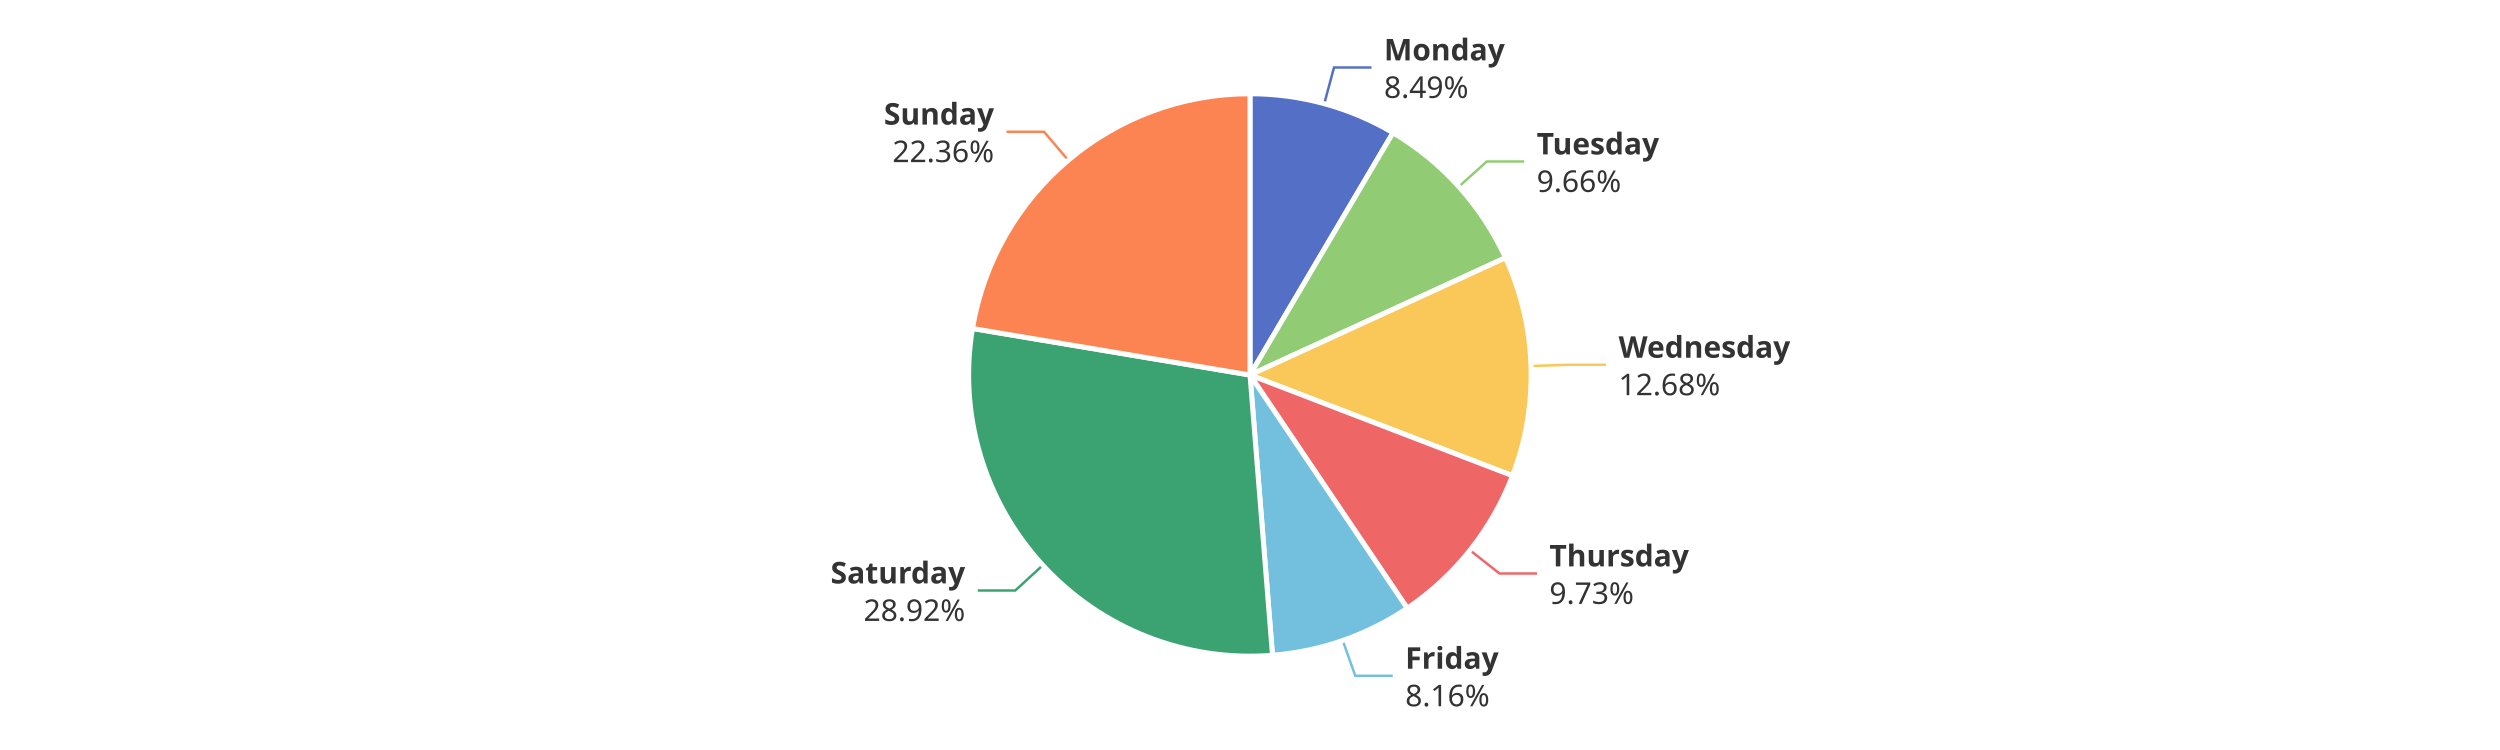
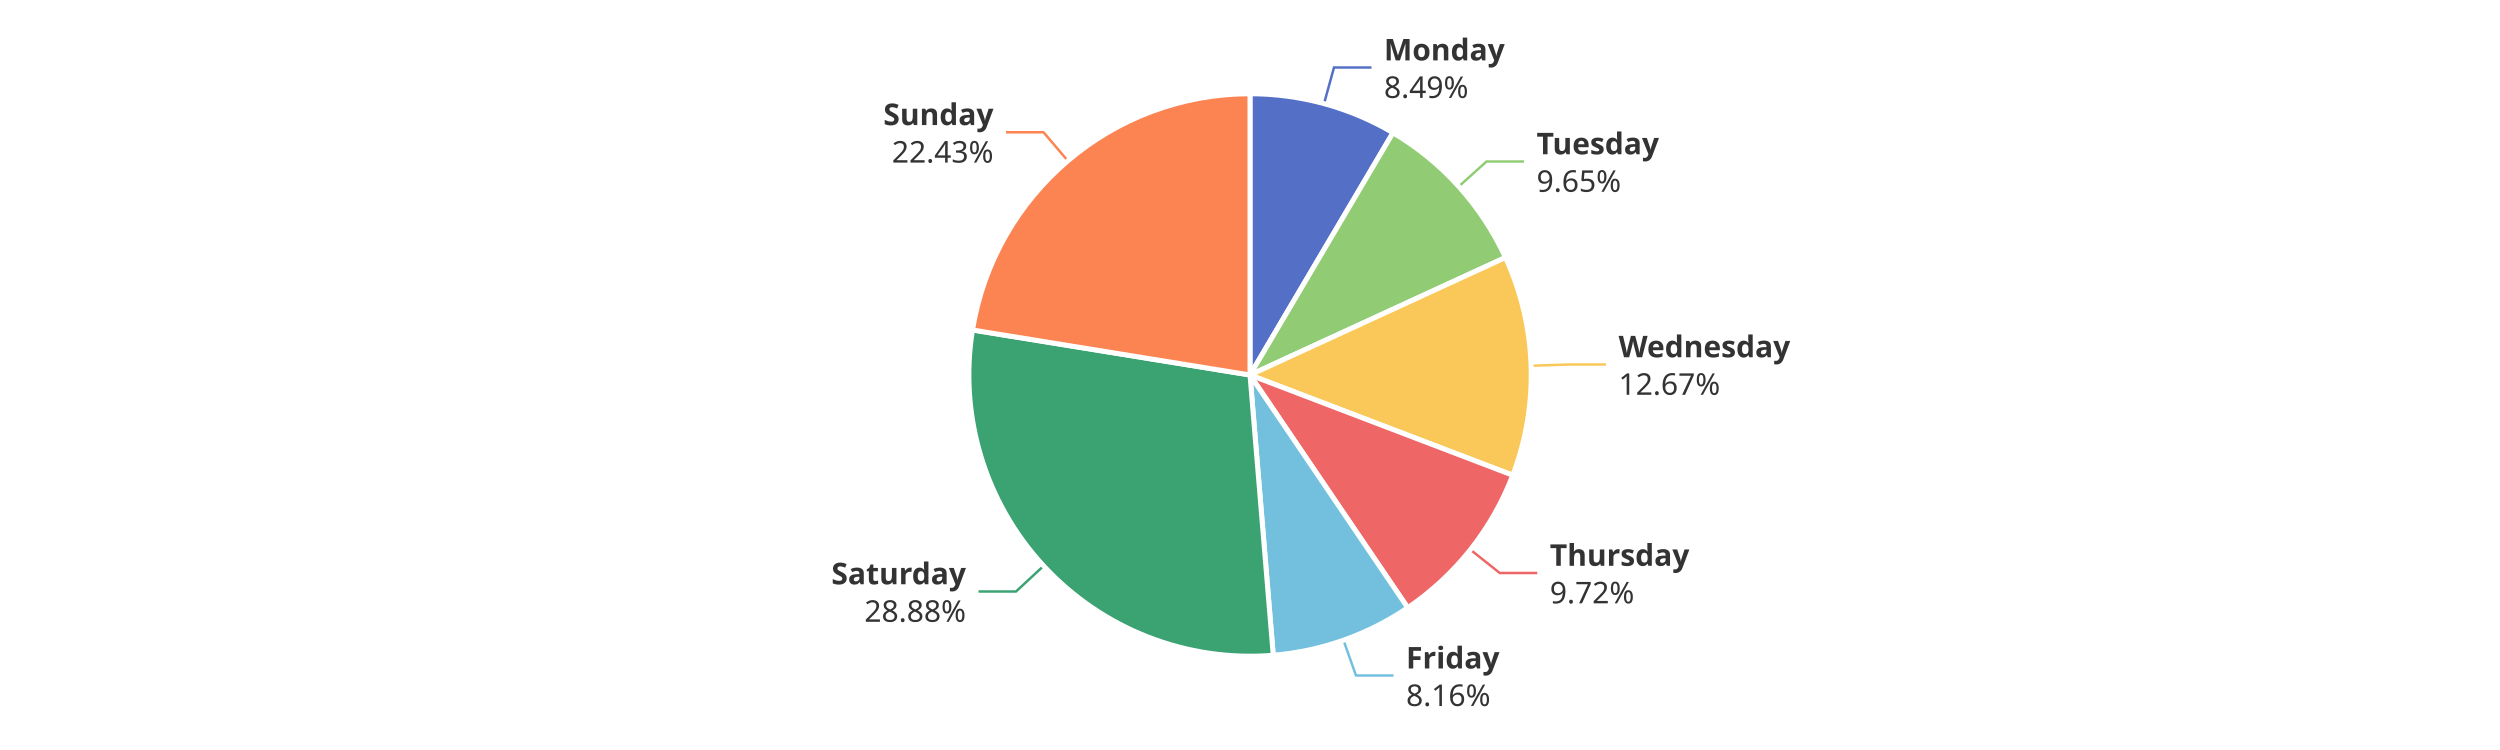
<svg xmlns="http://www.w3.org/2000/svg" width="1000" height="300" version="1.1" baseProfile="full" viewBox="0 0 1000 300">
  <rect width="1000" height="300" x="0" y="0" id="0" fill="#ffffff" />
-   <polyline points="529.7 41.5 533.6 27 548.6 27" fill="none" stroke="#5470c6" />
-   <polyline points="583.5 74.7 594.7 64.6 609.7 64.6" fill="none" stroke="#91cc75" />
-   <polyline points="612.4 146.4 627.4 145.9 642.4 145.9" fill="none" stroke="#fac858" />
-   <polyline points="588 220.1 599.8 229.4 614.8 229.4" fill="none" stroke="#ee6666" />
-   <polyline points="537.1 256.2 542.1 270.3 557.1 270.3" fill="none" stroke="#73c0de" />
-   <polyline points="417.1 226.1 406.1 236.2 391.1 236.2" fill="none" stroke="#3ba272" />
-   <polyline points="427.3 64.1 417.6 52.7 402.6 52.7" fill="none" stroke="#fc8452" />
+   <polyline points="529.6 41.5 533.6 27 548.6 27" fill="none" stroke="#5470c6" />
+   <polyline points="583.5 74.6 594.6 64.6 609.6 64.6" fill="none" stroke="#91cc75" />
+   <polyline points="612.4 146.3 627.4 145.8 642.4 145.8" fill="none" stroke="#fac858" />
+   <polyline points="588.2 219.9 599.9 229.2 614.9 229.2" fill="none" stroke="#ee6666" />
+   <polyline points="537.4 256.1 542.4 270.2 557.4 270.2" fill="none" stroke="#73c0de" />
+   <polyline points="417.4 226.4 406.4 236.6 391.4 236.6" fill="none" stroke="#3ba272" />
+   <polyline points="427.1 64.3 417.4 52.9 402.4 52.9" fill="none" stroke="#fc8452" />
  <path d="M500 37.5A112.5 112.5 0 0 1 557.2 53.1L500 150Z" fill="#5470c6" stroke="#fff" stroke-width="2" stroke-linejoin="round" />
-   <path d="M557.2 53.1A112.5 112.5 0 0 1 602.2 103.1L500 150Z" fill="#91cc75" stroke="#fff" stroke-width="2" stroke-linejoin="round" />
-   <path d="M602.2 103.1A112.5 112.5 0 0 1 605 190.3L500 150Z" fill="#fac858" stroke="#fff" stroke-width="2" stroke-linejoin="round" />
-   <path d="M605 190.3A112.5 112.5 0 0 1 562.9 243.3L500 150Z" fill="#ee6666" stroke="#fff" stroke-width="2" stroke-linejoin="round" />
-   <path d="M562.9 243.3A112.5 112.5 0 0 1 509 262.1L500 150Z" fill="#73c0de" stroke="#fff" stroke-width="2" stroke-linejoin="round" />
-   <path d="M509 262.1A112.5 112.5 0 0 1 389 131.4L500 150Z" fill="#3ba272" stroke="#fff" stroke-width="2" stroke-linejoin="round" />
-   <path d="M389 131.4A112.5 112.5 0 0 1 500 37.5L500 150Z" fill="#fc8452" stroke="#fff" stroke-width="2" stroke-linejoin="round" />
-   <path d="M0 -15l42.8 0l0 30l-42.8 0Z" transform="translate(553.6085 27.0093)" fill="none" />
-   <text dominant-baseline="central" text-anchor="start" style="font-size:12px;font-family:sans-serif;font-weight:bold;" y="-7.5" transform="translate(553.6085 27.0093)" fill="#333" stroke="rgb(255,255,255)" stroke-width="2" paint-order="stroke" stroke-miterlimit="2">Monday</text>
-   <text dominant-baseline="central" text-anchor="start" style="font-size:12px;font-family:sans-serif;" y="7.5" transform="translate(553.6085 27.0093)" fill="#333" stroke="rgb(255,255,255)" stroke-width="2" paint-order="stroke" stroke-miterlimit="2">8.49%</text>
-   <path d="M0 -15l46.2 0l0 30l-46.2 0Z" transform="translate(614.6866 64.6144)" fill="none" />
-   <text dominant-baseline="central" text-anchor="start" style="font-size:12px;font-family:sans-serif;font-weight:bold;" y="-7.5" transform="translate(614.6866 64.6144)" fill="#333" stroke="rgb(255,255,255)" stroke-width="2" paint-order="stroke" stroke-miterlimit="2">Tuesday</text>
-   <text dominant-baseline="central" text-anchor="start" style="font-size:12px;font-family:sans-serif;" y="7.5" transform="translate(614.6866 64.6144)" fill="#333" stroke="rgb(255,255,255)" stroke-width="2" paint-order="stroke" stroke-miterlimit="2">9.66%</text>
-   <path d="M0 -15l63.6 0l0 30l-63.6 0Z" transform="translate(647.4352 145.9347)" fill="none" />
-   <text dominant-baseline="central" text-anchor="start" style="font-size:12px;font-family:sans-serif;font-weight:bold;" y="-7.5" transform="translate(647.4352 145.9347)" fill="#333" stroke="rgb(255,255,255)" stroke-width="2" paint-order="stroke" stroke-miterlimit="2">Wednesday</text>
-   <text dominant-baseline="central" text-anchor="start" style="font-size:12px;font-family:sans-serif;" y="7.5" transform="translate(647.4352 145.9347)" fill="#333" stroke="rgb(255,255,255)" stroke-width="2" paint-order="stroke" stroke-miterlimit="2">12.68%</text>
-   <path d="M0 -15l50.2 0l0 30l-50.2 0Z" transform="translate(619.762 229.3965)" fill="none" />
-   <text dominant-baseline="central" text-anchor="start" style="font-size:12px;font-family:sans-serif;font-weight:bold;" y="-7.5" transform="translate(619.762 229.3965)" fill="#333" stroke="rgb(255,255,255)" stroke-width="2" paint-order="stroke" stroke-miterlimit="2">Thursday</text>
-   <text dominant-baseline="central" text-anchor="start" style="font-size:12px;font-family:sans-serif;" y="7.5" transform="translate(619.762 229.3965)" fill="#333" stroke="rgb(255,255,255)" stroke-width="2" paint-order="stroke" stroke-miterlimit="2">9.73%</text>
-   <path d="M0 -15l34.2 0l0 30l-34.2 0Z" transform="translate(562.0984 270.3494)" fill="none" />
-   <text dominant-baseline="central" text-anchor="start" style="font-size:12px;font-family:sans-serif;font-weight:bold;" y="-7.5" transform="translate(562.0984 270.3494)" fill="#333" stroke="rgb(255,255,255)" stroke-width="2" paint-order="stroke" stroke-miterlimit="2">Friday</text>
-   <text dominant-baseline="central" text-anchor="start" style="font-size:12px;font-family:sans-serif;" y="7.5" transform="translate(562.0984 270.3494)" fill="#333" stroke="rgb(255,255,255)" stroke-width="2" paint-order="stroke" stroke-miterlimit="2">8.16%</text>
-   <path d="M-48.2 -15l48.2 0l0 30l-48.2 0Z" transform="translate(386.0682 236.2153)" fill="none" />
-   <text dominant-baseline="central" text-anchor="end" style="font-size:12px;font-family:sans-serif;font-weight:bold;" y="-7.5" transform="translate(386.0682 236.2153)" fill="#333" stroke="rgb(255,255,255)" stroke-width="2" paint-order="stroke" stroke-miterlimit="2">Saturday</text>
-   <text dominant-baseline="central" text-anchor="end" style="font-size:12px;font-family:sans-serif;" y="7.5" transform="translate(386.0682 236.2153)" fill="#333" stroke="rgb(255,255,255)" stroke-width="2" paint-order="stroke" stroke-miterlimit="2">28.92%</text>
-   <path d="M-40.9 -15l40.9 0l0 30l-40.9 0Z" transform="translate(397.6158 52.6908)" fill="none" />
-   <text dominant-baseline="central" text-anchor="end" style="font-size:12px;font-family:sans-serif;font-weight:bold;" y="-7.5" transform="translate(397.6158 52.6908)" fill="#333" stroke="rgb(255,255,255)" stroke-width="2" paint-order="stroke" stroke-miterlimit="2">Sunday</text>
-   <text dominant-baseline="central" text-anchor="end" style="font-size:12px;font-family:sans-serif;" y="7.5" transform="translate(397.6158 52.6908)" fill="#333" stroke="rgb(255,255,255)" stroke-width="2" paint-order="stroke" stroke-miterlimit="2">22.36%</text>
+   <path d="M557.2 53.1A112.5 112.5 0 0 1 602.2 103L500 150Z" fill="#91cc75" stroke="#fff" stroke-width="2" stroke-linejoin="round" />
+   <path d="M602.2 103A112.5 112.5 0 0 1 605.1 190.1L500 150Z" fill="#fac858" stroke="#fff" stroke-width="2" stroke-linejoin="round" />
+   <path d="M605.1 190.1A112.5 112.5 0 0 1 563.1 243.1L500 150Z" fill="#ee6666" stroke="#fff" stroke-width="2" stroke-linejoin="round" />
+   <path d="M563.1 243.1A112.5 112.5 0 0 1 509.3 262.1L500 150Z" fill="#73c0de" stroke="#fff" stroke-width="2" stroke-linejoin="round" />
+   <path d="M509.3 262.1A112.5 112.5 0 0 1 389 132L500 150Z" fill="#3ba272" stroke="#fff" stroke-width="2" stroke-linejoin="round" />
+   <path d="M389 132A112.5 112.5 0 0 1 500 37.5L500 150Z" fill="#fc8452" stroke="#fff" stroke-width="2" stroke-linejoin="round" />
+   <path d="M0 -15l42.8 0l0 30l-42.8 0Z" transform="translate(553.5986 27.0066)" fill="none" />
+   <text dominant-baseline="central" text-anchor="start" style="font-size:12px;font-family:sans-serif;font-weight:bold;" y="-7.5" transform="translate(553.5986 27.0066)" fill="#333" stroke="rgb(255,255,255)" stroke-width="2" paint-order="stroke" stroke-miterlimit="2">Monday</text>
+   <text dominant-baseline="central" text-anchor="start" style="font-size:12px;font-family:sans-serif;" y="7.5" transform="translate(553.5986 27.0066)" fill="#333" stroke="rgb(255,255,255)" stroke-width="2" paint-order="stroke" stroke-miterlimit="2">8.49%</text>
+   <path d="M0 -15l46.2 0l0 30l-46.2 0Z" transform="translate(614.6383 64.5609)" fill="none" />
+   <text dominant-baseline="central" text-anchor="start" style="font-size:12px;font-family:sans-serif;font-weight:bold;" y="-7.5" transform="translate(614.6383 64.5609)" fill="#333" stroke="rgb(255,255,255)" stroke-width="2" paint-order="stroke" stroke-miterlimit="2">Tuesday</text>
+   <text dominant-baseline="central" text-anchor="start" style="font-size:12px;font-family:sans-serif;" y="7.5" transform="translate(614.6383 64.5609)" fill="#333" stroke="rgb(255,255,255)" stroke-width="2" paint-order="stroke" stroke-miterlimit="2">9.65%</text>
+   <path d="M0 -15l63.6 0l0 30l-63.6 0Z" transform="translate(647.4293 145.7558)" fill="none" />
+   <text dominant-baseline="central" text-anchor="start" style="font-size:12px;font-family:sans-serif;font-weight:bold;" y="-7.5" transform="translate(647.4293 145.7558)" fill="#333" stroke="rgb(255,255,255)" stroke-width="2" paint-order="stroke" stroke-miterlimit="2">Wednesday</text>
+   <text dominant-baseline="central" text-anchor="start" style="font-size:12px;font-family:sans-serif;" y="7.5" transform="translate(647.4293 145.7558)" fill="#333" stroke="rgb(255,255,255)" stroke-width="2" paint-order="stroke" stroke-miterlimit="2">12.67%</text>
+   <path d="M0 -15l50.2 0l0 30l-50.2 0Z" transform="translate(619.9398 229.1725)" fill="none" />
+   <text dominant-baseline="central" text-anchor="start" style="font-size:12px;font-family:sans-serif;font-weight:bold;" y="-7.5" transform="translate(619.9398 229.1725)" fill="#333" stroke="rgb(255,255,255)" stroke-width="2" paint-order="stroke" stroke-miterlimit="2">Thursday</text>
+   <text dominant-baseline="central" text-anchor="start" style="font-size:12px;font-family:sans-serif;" y="7.5" transform="translate(619.9398 229.1725)" fill="#333" stroke="rgb(255,255,255)" stroke-width="2" paint-order="stroke" stroke-miterlimit="2">9.72%</text>
+   <path d="M0 -15l34.2 0l0 30l-34.2 0Z" transform="translate(562.4263 270.2342)" fill="none" />
+   <text dominant-baseline="central" text-anchor="start" style="font-size:12px;font-family:sans-serif;font-weight:bold;" y="-7.5" transform="translate(562.4263 270.2342)" fill="#333" stroke="rgb(255,255,255)" stroke-width="2" paint-order="stroke" stroke-miterlimit="2">Friday</text>
+   <text dominant-baseline="central" text-anchor="start" style="font-size:12px;font-family:sans-serif;" y="7.5" transform="translate(562.4263 270.2342)" fill="#333" stroke="rgb(255,255,255)" stroke-width="2" paint-order="stroke" stroke-miterlimit="2">8.16%</text>
+   <path d="M-48.2 -15l48.2 0l0 30l-48.2 0Z" transform="translate(386.3882 236.5625)" fill="none" />
+   <text dominant-baseline="central" text-anchor="end" style="font-size:12px;font-family:sans-serif;font-weight:bold;" y="-7.5" transform="translate(386.3882 236.5625)" fill="#333" stroke="rgb(255,255,255)" stroke-width="2" paint-order="stroke" stroke-miterlimit="2">Saturday</text>
+   <text dominant-baseline="central" text-anchor="end" style="font-size:12px;font-family:sans-serif;" y="7.5" transform="translate(386.3882 236.5625)" fill="#333" stroke="rgb(255,255,255)" stroke-width="2" paint-order="stroke" stroke-miterlimit="2">28.88%</text>
+   <path d="M-40.9 -15l40.9 0l0 30l-40.9 0Z" transform="translate(397.392 52.8807)" fill="none" />
+   <text dominant-baseline="central" text-anchor="end" style="font-size:12px;font-family:sans-serif;font-weight:bold;" y="-7.5" transform="translate(397.392 52.8807)" fill="#333" stroke="rgb(255,255,255)" stroke-width="2" paint-order="stroke" stroke-miterlimit="2">Sunday</text>
+   <text dominant-baseline="central" text-anchor="end" style="font-size:12px;font-family:sans-serif;" y="7.5" transform="translate(397.392 52.8807)" fill="#333" stroke="rgb(255,255,255)" stroke-width="2" paint-order="stroke" stroke-miterlimit="2">22.43%</text>
</svg>
